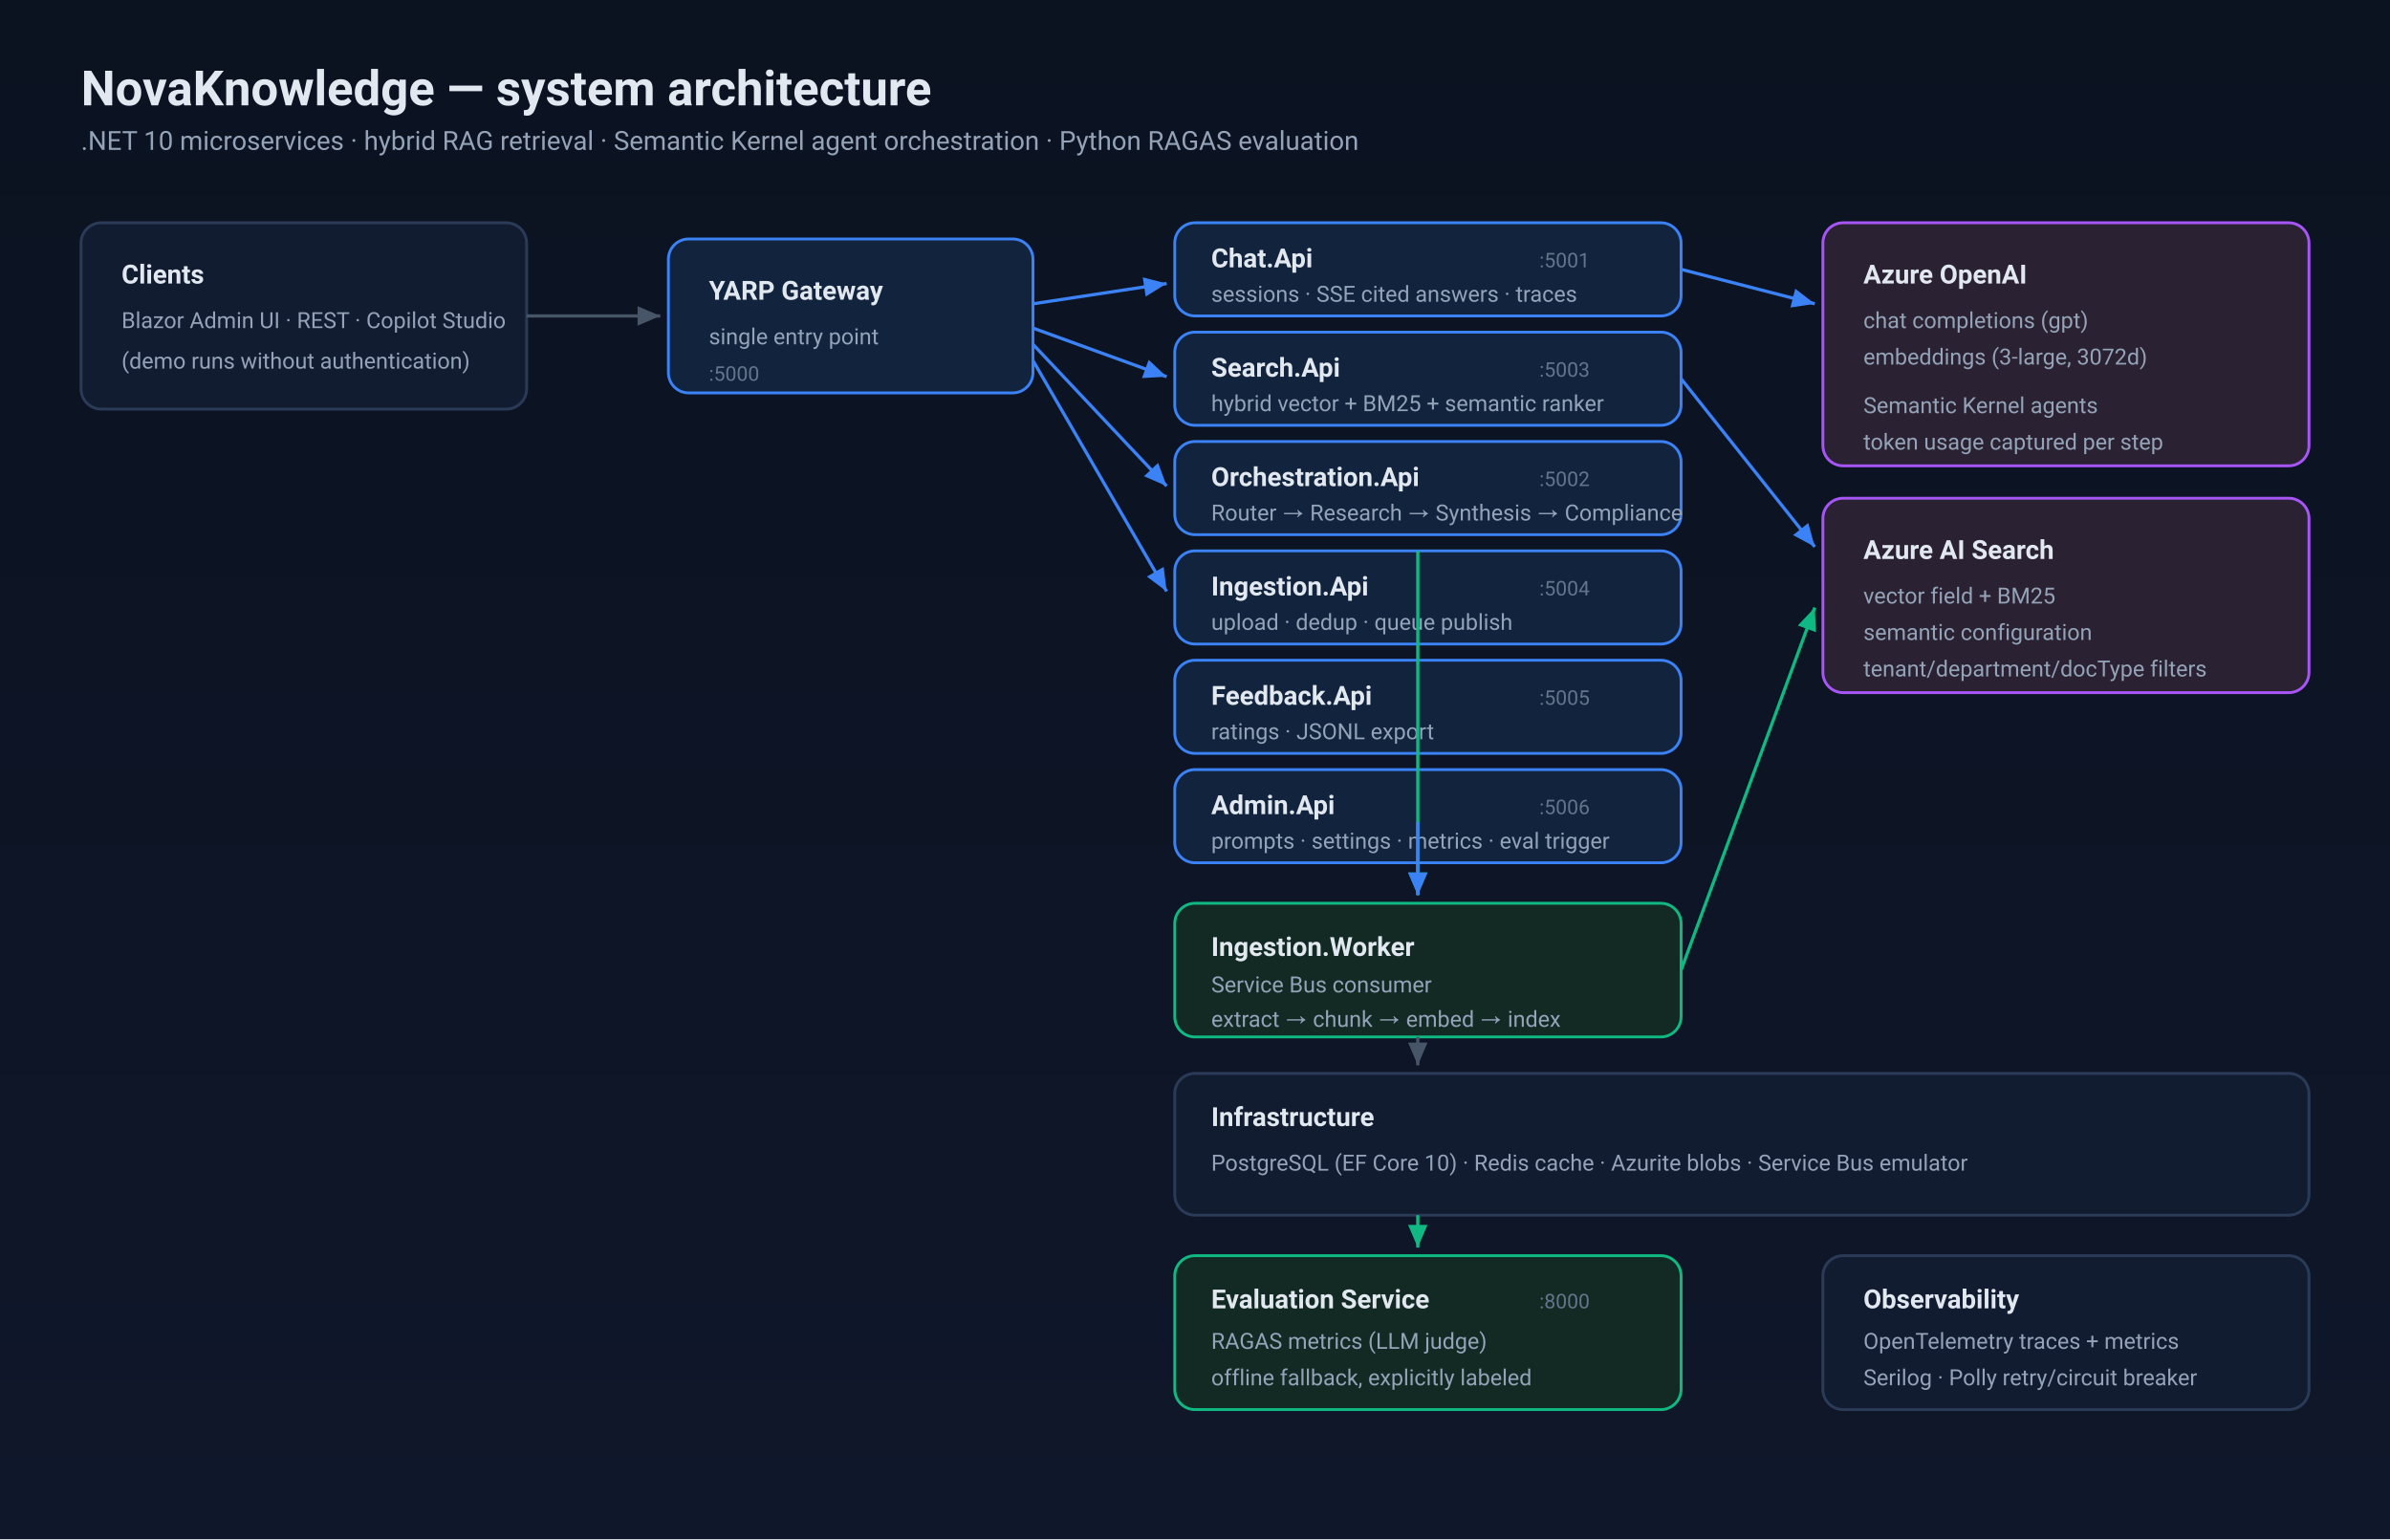
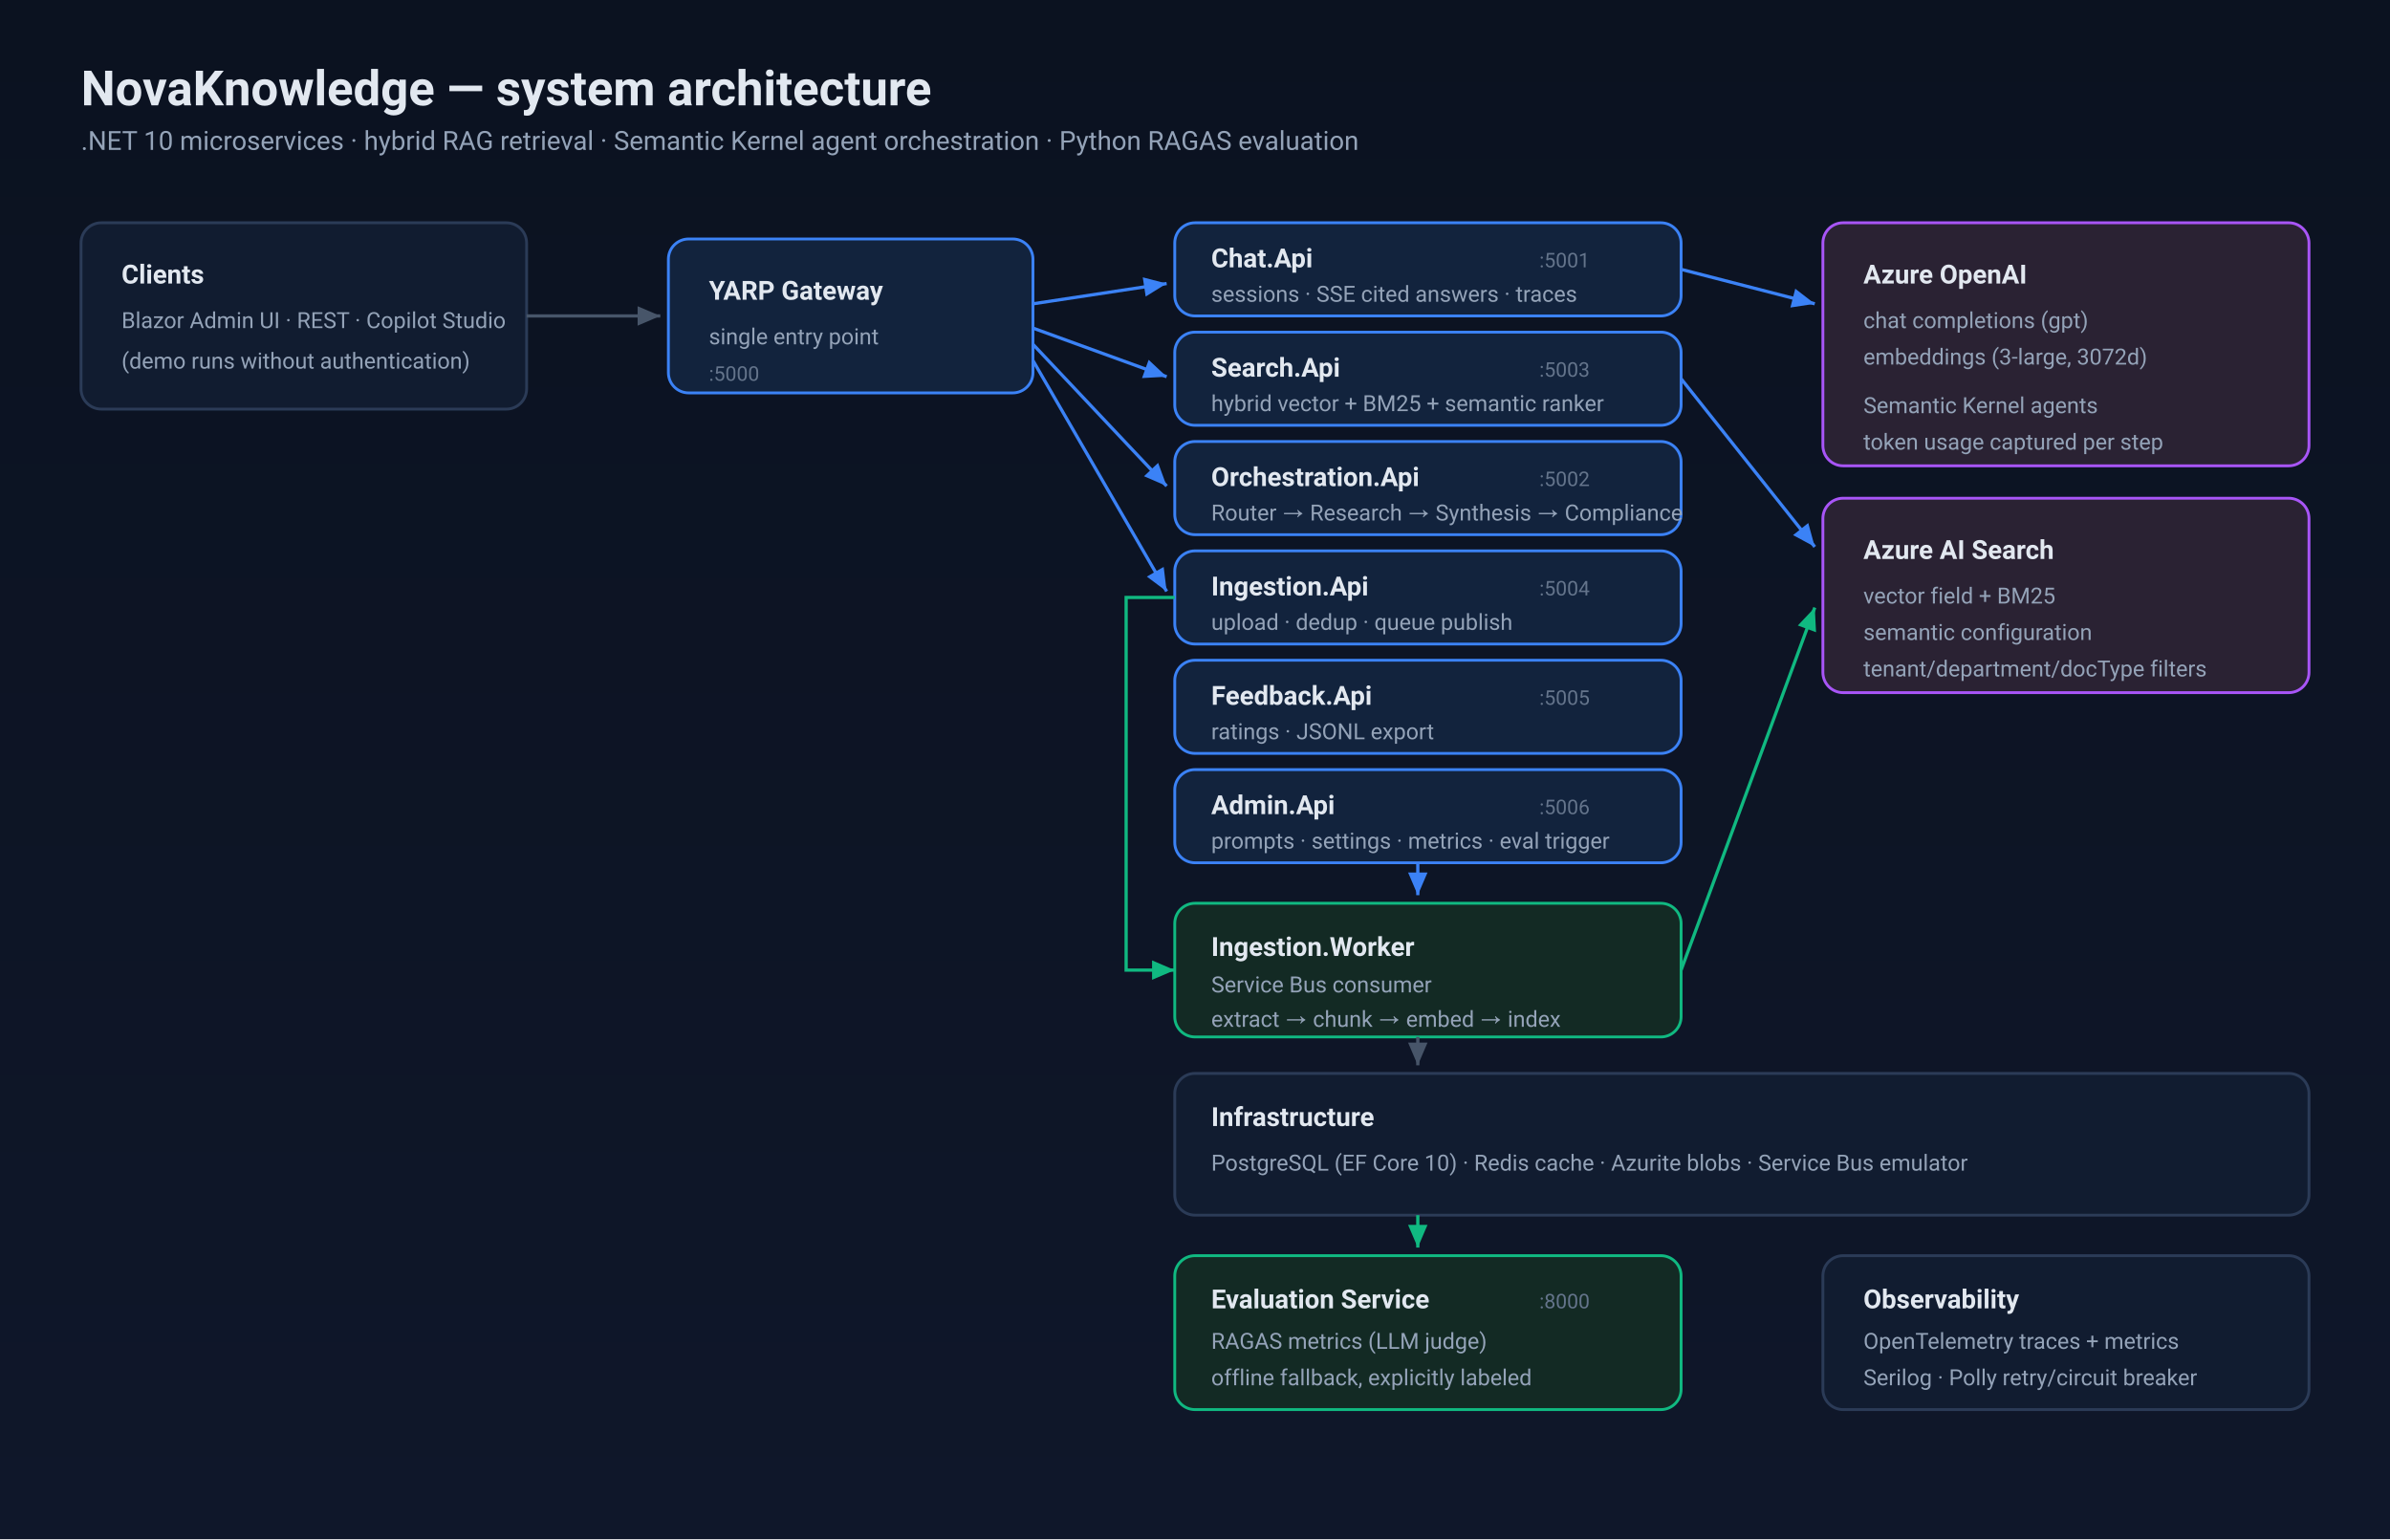
<svg xmlns="http://www.w3.org/2000/svg" width="1180" height="760" viewBox="0 0 1180 760" font-family="Segoe UI, Roboto, Helvetica, Arial, sans-serif">
  <defs>
    <linearGradient id="bg" x1="0" y1="0" x2="0" y2="1">
      <stop offset="0%" stop-color="#0b1220" />
      <stop offset="100%" stop-color="#0f172a" />
    </linearGradient>
    <style>
      .title { fill:#e2e8f0; font-size:24px; font-weight:600; }
      .sub   { fill:#94a3b8; font-size:13px; }
      .box   { fill:#111c30; stroke:#2b3b57; stroke-width:1.4; rx:10; }
      .boxA  { fill:#12233d; stroke:#3b82f6; stroke-width:1.4; rx:10; }
      .boxB  { fill:#132a24; stroke:#10b981; stroke-width:1.4; rx:10; }
      .boxC  { fill:#2a2233; stroke:#a855f7; stroke-width:1.4; rx:10; }
      .lbl   { fill:#e2e8f0; font-size:13px; font-weight:600; }
      .lbl2  { fill:#94a3b8; font-size:11px; }
      .port  { fill:#64748b; font-size:10px; }
      .flow  { stroke:#475569; stroke-width:1.6; fill:none; marker-end:url(#arrow); }
      .flowA { stroke:#3b82f6; stroke-width:1.6; fill:none; marker-end:url(#arrowA); }
      .flowB { stroke:#10b981; stroke-width:1.6; fill:none; marker-end:url(#arrowB); }
    </style>
    <marker id="arrow" markerWidth="9" markerHeight="9" refX="7" refY="3" orient="auto">
      <path d="M0,0 L7,3 L0,6 z" fill="#475569" />
    </marker>
    <marker id="arrowA" markerWidth="9" markerHeight="9" refX="7" refY="3" orient="auto">
      <path d="M0,0 L7,3 L0,6 z" fill="#3b82f6" />
    </marker>
    <marker id="arrowB" markerWidth="9" markerHeight="9" refX="7" refY="3" orient="auto">
      <path d="M0,0 L7,3 L0,6 z" fill="#10b981" />
    </marker>
  </defs>
  <rect width="1180" height="760" fill="url(#bg)" />
  <text x="40" y="52" class="title">NovaKnowledge — system architecture</text>
  <text x="40" y="74" class="sub">.NET 10 microservices · hybrid RAG retrieval · Semantic Kernel agent orchestration · Python RAGAS evaluation</text>
  <rect x="40" y="110" width="220" height="92" class="box" />
  <text x="60" y="140" class="lbl">Clients</text>
  <text x="60" y="162" class="lbl2">Blazor Admin UI · REST · Copilot Studio</text>
  <text x="60" y="182" class="lbl2">(demo runs without authentication)</text>
  <rect x="330" y="118" width="180" height="76" class="boxA" />
  <text x="350" y="148" class="lbl">YARP Gateway</text>
  <text x="350" y="170" class="lbl2">single entry point</text>
  <text x="350" y="188" class="port">:5000</text>
  <rect x="580" y="110" width="250" height="46" class="boxA" />
  <text x="598" y="132" class="lbl">Chat.Api</text>
  <text x="760" y="132" class="port">:5001</text>
  <text x="598" y="149" class="lbl2">sessions · SSE cited answers · traces</text>
  <rect x="580" y="164" width="250" height="46" class="boxA" />
  <text x="598" y="186" class="lbl">Search.Api</text>
  <text x="760" y="186" class="port">:5003</text>
  <text x="598" y="203" class="lbl2">hybrid vector + BM25 + semantic ranker</text>
  <rect x="580" y="218" width="250" height="46" class="boxA" />
  <text x="598" y="240" class="lbl">Orchestration.Api</text>
  <text x="760" y="240" class="port">:5002</text>
  <text x="598" y="257" class="lbl2">Router → Research → Synthesis → Compliance</text>
  <rect x="580" y="272" width="250" height="46" class="boxA" />
  <text x="598" y="294" class="lbl">Ingestion.Api</text>
  <text x="760" y="294" class="port">:5004</text>
  <text x="598" y="311" class="lbl2">upload · dedup · queue publish</text>
  <rect x="580" y="326" width="250" height="46" class="boxA" />
  <text x="598" y="348" class="lbl">Feedback.Api</text>
  <text x="760" y="348" class="port">:5005</text>
  <text x="598" y="365" class="lbl2">ratings · JSONL export</text>
  <rect x="580" y="380" width="250" height="46" class="boxA" />
  <text x="598" y="402" class="lbl">Admin.Api</text>
  <text x="760" y="402" class="port">:5006</text>
  <text x="598" y="419" class="lbl2">prompts · settings · metrics · eval trigger</text>
  <rect x="900" y="110" width="240" height="120" class="boxC" />
  <text x="920" y="140" class="lbl">Azure OpenAI</text>
  <text x="920" y="162" class="lbl2">chat completions (gpt)</text>
  <text x="920" y="180" class="lbl2">embeddings (3-large, 3072d)</text>
  <text x="920" y="204" class="lbl2">Semantic Kernel agents</text>
  <text x="920" y="222" class="lbl2">token usage captured per step</text>
  <rect x="900" y="246" width="240" height="96" class="boxC" />
  <text x="920" y="276" class="lbl">Azure AI Search</text>
  <text x="920" y="298" class="lbl2">vector field + BM25</text>
  <text x="920" y="316" class="lbl2">semantic configuration</text>
  <text x="920" y="334" class="lbl2">tenant/department/docType filters</text>
  <rect x="580" y="446" width="250" height="66" class="boxB" />
  <text x="598" y="472" class="lbl">Ingestion.Worker</text>
  <text x="598" y="490" class="lbl2">Service Bus consumer</text>
  <text x="598" y="507" class="lbl2">extract → chunk → embed → index</text>
  <rect x="580" y="530" width="560" height="70" class="box" />
  <text x="598" y="556" class="lbl">Infrastructure</text>
  <text x="598" y="578" class="lbl2">PostgreSQL (EF Core 10) · Redis cache · Azurite blobs · Service Bus emulator</text>
  <rect x="580" y="620" width="250" height="76" class="boxB" />
  <text x="598" y="646" class="lbl">Evaluation Service</text>
  <text x="760" y="646" class="port">:8000</text>
  <text x="598" y="666" class="lbl2">RAGAS metrics (LLM judge)</text>
  <text x="598" y="684" class="lbl2">offline fallback, explicitly labeled</text>
  <rect x="900" y="620" width="240" height="76" class="box" />
  <text x="920" y="646" class="lbl">Observability</text>
  <text x="920" y="666" class="lbl2">OpenTelemetry traces + metrics</text>
  <text x="920" y="684" class="lbl2">Serilog · Polly retry/circuit breaker</text>
  <path class="flow" d="M260,156 L326,156" />
  <path class="flowA" d="M510,150 L576,140" />
  <path class="flowA" d="M510,162 L576,186" />
  <path class="flowA" d="M510,170 L576,240" />
  <path class="flowA" d="M510,178 L576,292" />
  <path class="flowA" d="M830,133 L896,150" />
  <path class="flowA" d="M830,187 L896,270" />
-   <path class="flowB" d="M700,272 L700,442" />
+   <path class="flowB" d="M580,295 L556,295 L556,479 L580,479" />
  <path class="flowB" d="M830,479 L896,300" />
  <path class="flow" d="M700,512 L700,526" />
  <path class="flowB" d="M700,600 L700,616" />
-   <path class="flowA" d="M700,406 L700,442" />
+   <path class="flowA" d="M700,426 L700,442" />
</svg>
